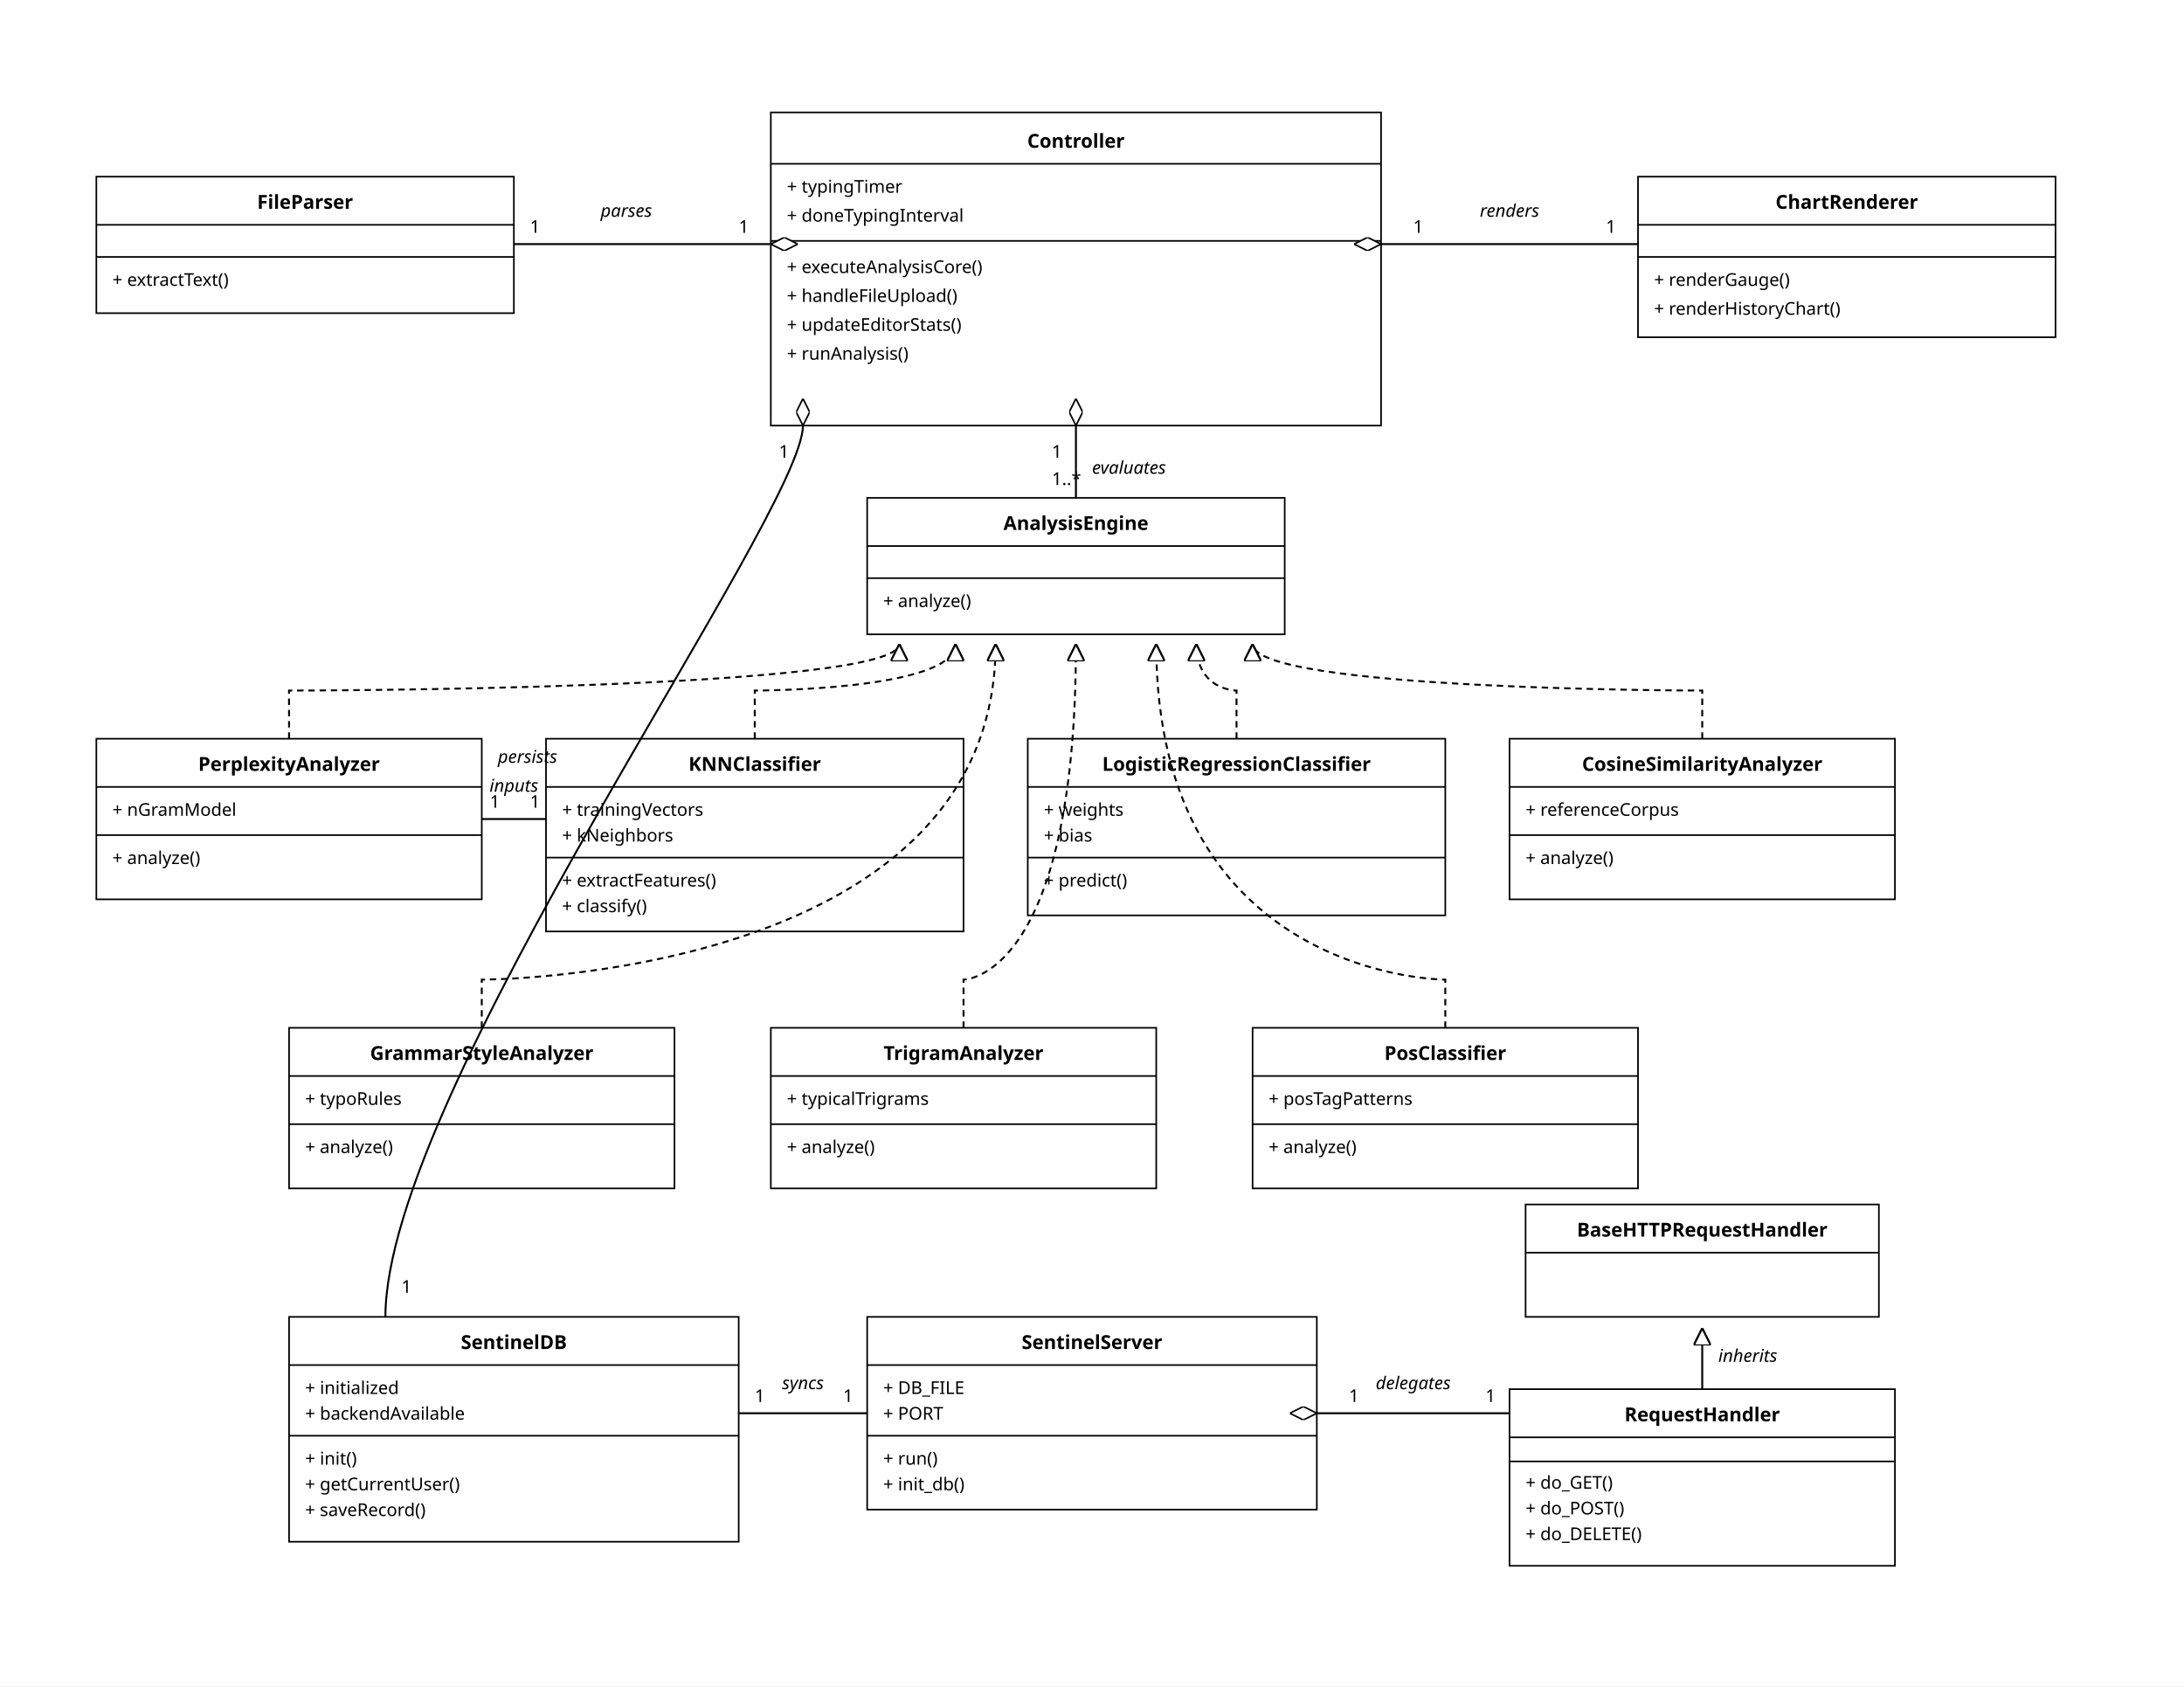
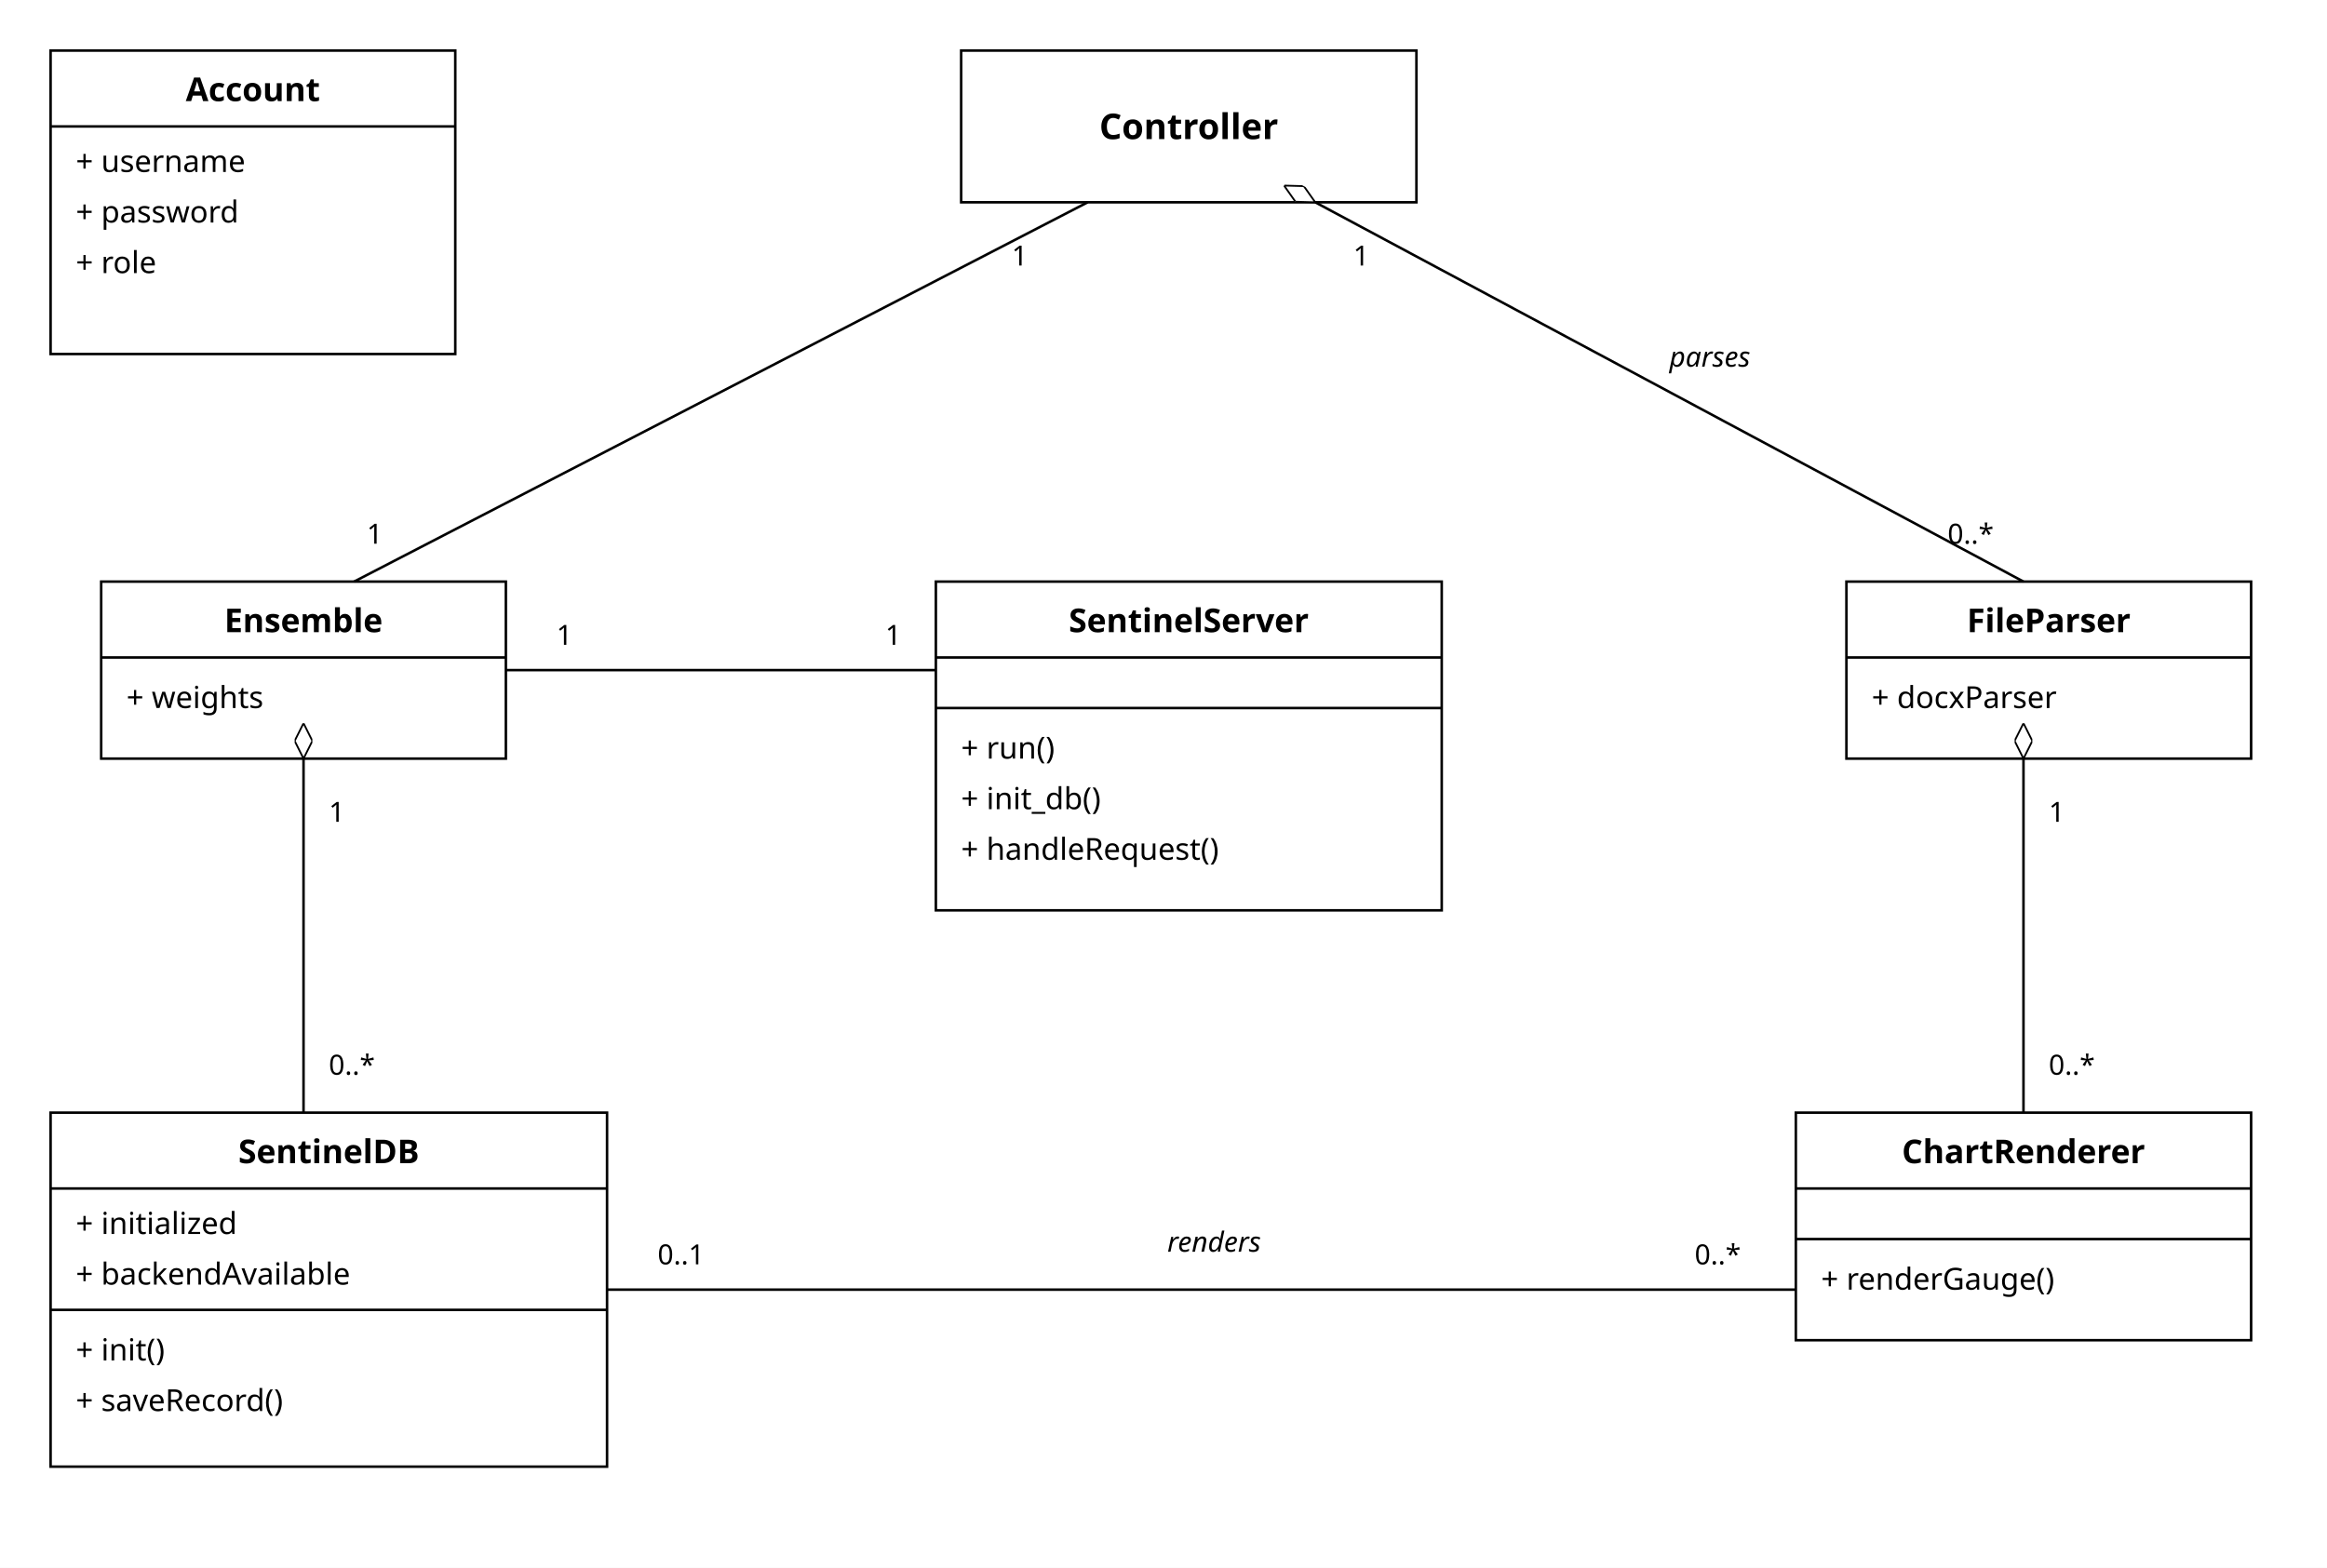
- <svg xmlns="http://www.w3.org/2000/svg" viewBox="0 0 1360 1050" width="100%" height="100%">
+ <svg xmlns="http://www.w3.org/2000/svg" viewBox="0 0 920 620" width="100%" height="100%">
  <defs>
    <marker id="diamond-start" viewBox="0 0 20 10" refX="0" refY="5" markerWidth="14" markerHeight="7" orient="auto-start-reverse">
-       <path d="M 0 5 L 10 0 L 20 5 L 10 10 Z" fill="#ffffff" stroke="#000000" stroke-width="1.2" />
-     </marker>
-     <marker id="triangle-end" viewBox="0 0 10 10" refX="10" refY="5" markerWidth="9" markerHeight="9" orient="auto-start-reverse">
-       <path d="M 0 0 L 10 5 L 0 10 Z" fill="#ffffff" stroke="#000000" stroke-width="1.2" />
+       <path d="M 0 5 L 10 0 L 20 5 L 10 10 Z" fill="#ffffff" stroke="#000000" stroke-width="1" />
    </marker>
  </defs>
  <rect width="100%" height="100%" fill="#ffffff" />
-   <g transform="translate(60, 110)">
-     <rect x="0" y="0" width="260" height="85" fill="#ffffff" stroke="#000000" stroke-width="1" />
-     <text x="130" y="20" text-anchor="middle" font-family="sans-serif" font-weight="bold" font-size="12px" fill="#000000">FileParser</text>
-     <line x1="0" y1="30" x2="260" y2="30" stroke="#000000" stroke-width="1" />
-     <line x1="0" y1="50" x2="260" y2="50" stroke="#000000" stroke-width="1" />
-     <text x="10" y="68" font-family="sans-serif" font-size="11px" fill="#000000">+ extractText()</text>
+   <g transform="translate(20, 20)">
+     <rect x="0" y="0" width="160" height="120" fill="#ffffff" stroke="#000000" stroke-width="1" />
+     <text x="80" y="20" text-anchor="middle" font-family="sans-serif" font-weight="bold" font-size="13px" fill="#000000">Account</text>
+     <line x1="0" y1="30" x2="160" y2="30" stroke="#000000" stroke-width="1" />
+     <text x="10" y="48" font-family="sans-serif" font-size="12px" fill="#000000">+ username</text>
+     <text x="10" y="68" font-family="sans-serif" font-size="12px" fill="#000000">+ password</text>
+     <text x="10" y="88" font-family="sans-serif" font-size="12px" fill="#000000">+ role</text>
  </g>
-   <g transform="translate(480, 70)">
-     <rect x="0" y="0" width="380" height="195" fill="#ffffff" stroke="#000000" stroke-width="1" />
-     <text x="190" y="22" text-anchor="middle" font-family="sans-serif" font-weight="bold" font-size="12px" fill="#000000">Controller</text>
-     <line x1="0" y1="32" x2="380" y2="32" stroke="#000000" stroke-width="1" />
-     <text x="10" y="50" font-family="sans-serif" font-size="11px" fill="#000000">+ typingTimer</text>
-     <text x="10" y="68" font-family="sans-serif" font-size="11px" fill="#000000">+ doneTypingInterval</text>
-     <line x1="0" y1="80" x2="380" y2="80" stroke="#000000" stroke-width="1" />
-     <text x="10" y="100" font-family="sans-serif" font-size="11px" fill="#000000">+ executeAnalysisCore()</text>
-     <text x="10" y="118" font-family="sans-serif" font-size="11px" fill="#000000">+ handleFileUpload()</text>
-     <text x="10" y="136" font-family="sans-serif" font-size="11px" fill="#000000">+ updateEditorStats()</text>
-     <text x="10" y="154" font-family="sans-serif" font-size="11px" fill="#000000">+ runAnalysis()</text>
+   <g transform="translate(380, 20)">
+     <rect x="0" y="0" width="180" height="60" fill="#ffffff" stroke="#000000" stroke-width="1" />
+     <text x="90" y="35" text-anchor="middle" font-family="sans-serif" font-weight="bold" font-size="14px" fill="#000000">Controller</text>
  </g>
-   <g transform="translate(1020, 110)">
-     <rect x="0" y="0" width="260" height="100" fill="#ffffff" stroke="#000000" stroke-width="1" />
-     <text x="130" y="20" text-anchor="middle" font-family="sans-serif" font-weight="bold" font-size="12px" fill="#000000">ChartRenderer</text>
-     <line x1="0" y1="30" x2="260" y2="30" stroke="#000000" stroke-width="1" />
-     <line x1="0" y1="50" x2="260" y2="50" stroke="#000000" stroke-width="1" />
-     <text x="10" y="68" font-family="sans-serif" font-size="11px" fill="#000000">+ renderGauge()</text>
-     <text x="10" y="86" font-family="sans-serif" font-size="11px" fill="#000000">+ renderHistoryChart()</text>
+   <g transform="translate(40, 230)">
+     <rect x="0" y="0" width="160" height="70" fill="#ffffff" stroke="#000000" stroke-width="1" />
+     <text x="80" y="20" text-anchor="middle" font-family="sans-serif" font-weight="bold" font-size="13px" fill="#000000">Ensemble</text>
+     <line x1="0" y1="30" x2="160" y2="30" stroke="#000000" stroke-width="1" />
+     <text x="10" y="50" font-family="sans-serif" font-size="12px" fill="#000000">+ weights</text>
  </g>
-   <g transform="translate(540, 310)">
-     <rect x="0" y="0" width="260" height="85" fill="#ffffff" stroke="#000000" stroke-width="1" />
-     <text x="130" y="20" text-anchor="middle" font-family="sans-serif" font-weight="bold" font-size="12px" fill="#000000">AnalysisEngine</text>
-     <line x1="0" y1="30" x2="260" y2="30" stroke="#000000" stroke-width="1" />
-     <line x1="0" y1="50" x2="260" y2="50" stroke="#000000" stroke-width="1" />
-     <text x="10" y="68" font-family="sans-serif" font-size="11px" fill="#000000">+ analyze()</text>
+   <g transform="translate(370, 230)">
+     <rect x="0" y="0" width="200" height="130" fill="#ffffff" stroke="#000000" stroke-width="1" />
+     <text x="100" y="20" text-anchor="middle" font-family="sans-serif" font-weight="bold" font-size="13px" fill="#000000">SentinelServer</text>
+     <line x1="0" y1="30" x2="200" y2="30" stroke="#000000" stroke-width="1" />
+     <line x1="0" y1="50" x2="200" y2="50" stroke="#000000" stroke-width="1" />
+     <text x="10" y="70" font-family="sans-serif" font-size="12px" fill="#000000">+ run()</text>
+     <text x="10" y="90" font-family="sans-serif" font-size="12px" fill="#000000">+ init_db()</text>
+     <text x="10" y="110" font-family="sans-serif" font-size="12px" fill="#000000">+ handleRequest()</text>
  </g>
-   <g transform="translate(60, 460)">
-     <rect x="0" y="0" width="240" height="100" fill="#ffffff" stroke="#000000" stroke-width="1" />
-     <text x="120" y="20" text-anchor="middle" font-family="sans-serif" font-weight="bold" font-size="12px" fill="#000000">PerplexityAnalyzer</text>
-     <line x1="0" y1="30" x2="240" y2="30" stroke="#000000" stroke-width="1" />
-     <text x="10" y="48" font-family="sans-serif" font-size="11px" fill="#000000">+ nGramModel</text>
-     <line x1="0" y1="60" x2="240" y2="60" stroke="#000000" stroke-width="1" />
-     <text x="10" y="78" font-family="sans-serif" font-size="11px" fill="#000000">+ analyze()</text>
+   <g transform="translate(730, 230)">
+     <rect x="0" y="0" width="160" height="70" fill="#ffffff" stroke="#000000" stroke-width="1" />
+     <text x="80" y="20" text-anchor="middle" font-family="sans-serif" font-weight="bold" font-size="13px" fill="#000000">FileParser</text>
+     <line x1="0" y1="30" x2="160" y2="30" stroke="#000000" stroke-width="1" />
+     <text x="10" y="50" font-family="sans-serif" font-size="12px" fill="#000000">+ docxParser</text>
  </g>
-   <g transform="translate(340, 460)">
-     <rect x="0" y="0" width="260" height="120" fill="#ffffff" stroke="#000000" stroke-width="1" />
-     <text x="130" y="20" text-anchor="middle" font-family="sans-serif" font-weight="bold" font-size="12px" fill="#000000">KNNClassifier</text>
-     <line x1="0" y1="30" x2="260" y2="30" stroke="#000000" stroke-width="1" />
-     <text x="10" y="48" font-family="sans-serif" font-size="11px" fill="#000000">+ trainingVectors</text>
-     <text x="10" y="64" font-family="sans-serif" font-size="11px" fill="#000000">+ kNeighbors</text>
-     <line x1="0" y1="74" x2="260" y2="74" stroke="#000000" stroke-width="1" />
-     <text x="10" y="92" font-family="sans-serif" font-size="11px" fill="#000000">+ extractFeatures()</text>
-     <text x="10" y="108" font-family="sans-serif" font-size="11px" fill="#000000">+ classify()</text>
+   <g transform="translate(20, 440)">
+     <rect x="0" y="0" width="220" height="140" fill="#ffffff" stroke="#000000" stroke-width="1" />
+     <text x="110" y="20" text-anchor="middle" font-family="sans-serif" font-weight="bold" font-size="13px" fill="#000000">SentinelDB</text>
+     <line x1="0" y1="30" x2="220" y2="30" stroke="#000000" stroke-width="1" />
+     <text x="10" y="48" font-family="sans-serif" font-size="12px" fill="#000000">+ initialized</text>
+     <text x="10" y="68" font-family="sans-serif" font-size="12px" fill="#000000">+ backendAvailable</text>
+     <line x1="0" y1="78" x2="220" y2="78" stroke="#000000" stroke-width="1" />
+     <text x="10" y="98" font-family="sans-serif" font-size="12px" fill="#000000">+ init()</text>
+     <text x="10" y="118" font-family="sans-serif" font-size="12px" fill="#000000">+ saveRecord()</text>
  </g>
-   <g transform="translate(640, 460)">
-     <rect x="0" y="0" width="260" height="110" fill="#ffffff" stroke="#000000" stroke-width="1" />
-     <text x="130" y="20" text-anchor="middle" font-family="sans-serif" font-weight="bold" font-size="12px" fill="#000000">LogisticRegressionClassifier</text>
-     <line x1="0" y1="30" x2="260" y2="30" stroke="#000000" stroke-width="1" />
-     <text x="10" y="48" font-family="sans-serif" font-size="11px" fill="#000000">+ weights</text>
-     <text x="10" y="64" font-family="sans-serif" font-size="11px" fill="#000000">+ bias</text>
-     <line x1="0" y1="74" x2="260" y2="74" stroke="#000000" stroke-width="1" />
-     <text x="10" y="92" font-family="sans-serif" font-size="11px" fill="#000000">+ predict()</text>
+   <g transform="translate(710, 440)">
+     <rect x="0" y="0" width="180" height="90" fill="#ffffff" stroke="#000000" stroke-width="1" />
+     <text x="90" y="20" text-anchor="middle" font-family="sans-serif" font-weight="bold" font-size="13px" fill="#000000">ChartRenderer</text>
+     <line x1="0" y1="30" x2="180" y2="30" stroke="#000000" stroke-width="1" />
+     <line x1="0" y1="50" x2="180" y2="50" stroke="#000000" stroke-width="1" />
+     <text x="10" y="70" font-family="sans-serif" font-size="12px" fill="#000000">+ renderGauge()</text>
  </g>
-   <g transform="translate(940, 460)">
-     <rect x="0" y="0" width="240" height="100" fill="#ffffff" stroke="#000000" stroke-width="1" />
-     <text x="120" y="20" text-anchor="middle" font-family="sans-serif" font-weight="bold" font-size="12px" fill="#000000">CosineSimilarityAnalyzer</text>
-     <line x1="0" y1="30" x2="240" y2="30" stroke="#000000" stroke-width="1" />
-     <text x="10" y="48" font-family="sans-serif" font-size="11px" fill="#000000">+ referenceCorpus</text>
-     <line x1="0" y1="60" x2="240" y2="60" stroke="#000000" stroke-width="1" />
-     <text x="10" y="78" font-family="sans-serif" font-size="11px" fill="#000000">+ analyze()</text>
-   </g>
-   <g transform="translate(180, 640)">
-     <rect x="0" y="0" width="240" height="100" fill="#ffffff" stroke="#000000" stroke-width="1" />
-     <text x="120" y="20" text-anchor="middle" font-family="sans-serif" font-weight="bold" font-size="12px" fill="#000000">GrammarStyleAnalyzer</text>
-     <line x1="0" y1="30" x2="240" y2="30" stroke="#000000" stroke-width="1" />
-     <text x="10" y="48" font-family="sans-serif" font-size="11px" fill="#000000">+ typoRules</text>
-     <line x1="0" y1="60" x2="240" y2="60" stroke="#000000" stroke-width="1" />
-     <text x="10" y="78" font-family="sans-serif" font-size="11px" fill="#000000">+ analyze()</text>
-   </g>
-   <g transform="translate(480, 640)">
-     <rect x="0" y="0" width="240" height="100" fill="#ffffff" stroke="#000000" stroke-width="1" />
-     <text x="120" y="20" text-anchor="middle" font-family="sans-serif" font-weight="bold" font-size="12px" fill="#000000">TrigramAnalyzer</text>
-     <line x1="0" y1="30" x2="240" y2="30" stroke="#000000" stroke-width="1" />
-     <text x="10" y="48" font-family="sans-serif" font-size="11px" fill="#000000">+ typicalTrigrams</text>
-     <line x1="0" y1="60" x2="240" y2="60" stroke="#000000" stroke-width="1" />
-     <text x="10" y="78" font-family="sans-serif" font-size="11px" fill="#000000">+ analyze()</text>
-   </g>
-   <g transform="translate(780, 640)">
-     <rect x="0" y="0" width="240" height="100" fill="#ffffff" stroke="#000000" stroke-width="1" />
-     <text x="120" y="20" text-anchor="middle" font-family="sans-serif" font-weight="bold" font-size="12px" fill="#000000">PosClassifier</text>
-     <line x1="0" y1="30" x2="240" y2="30" stroke="#000000" stroke-width="1" />
-     <text x="10" y="48" font-family="sans-serif" font-size="11px" fill="#000000">+ posTagPatterns</text>
-     <line x1="0" y1="60" x2="240" y2="60" stroke="#000000" stroke-width="1" />
-     <text x="10" y="78" font-family="sans-serif" font-size="11px" fill="#000000">+ analyze()</text>
-   </g>
-   <g transform="translate(180, 820)">
-     <rect x="0" y="0" width="280" height="140" fill="#ffffff" stroke="#000000" stroke-width="1" />
-     <text x="140" y="20" text-anchor="middle" font-family="sans-serif" font-weight="bold" font-size="12px" fill="#000000">SentinelDB</text>
-     <line x1="0" y1="30" x2="280" y2="30" stroke="#000000" stroke-width="1" />
-     <text x="10" y="48" font-family="sans-serif" font-size="11px" fill="#000000">+ initialized</text>
-     <text x="10" y="64" font-family="sans-serif" font-size="11px" fill="#000000">+ backendAvailable</text>
-     <line x1="0" y1="74" x2="280" y2="74" stroke="#000000" stroke-width="1" />
-     <text x="10" y="92" font-family="sans-serif" font-size="11px" fill="#000000">+ init()</text>
-     <text x="10" y="108" font-family="sans-serif" font-size="11px" fill="#000000">+ getCurrentUser()</text>
-     <text x="10" y="124" font-family="sans-serif" font-size="11px" fill="#000000">+ saveRecord()</text>
-   </g>
-   <g transform="translate(540, 820)">
-     <rect x="0" y="0" width="280" height="120" fill="#ffffff" stroke="#000000" stroke-width="1" />
-     <text x="140" y="20" text-anchor="middle" font-family="sans-serif" font-weight="bold" font-size="12px" fill="#000000">SentinelServer</text>
-     <line x1="0" y1="30" x2="280" y2="30" stroke="#000000" stroke-width="1" />
-     <text x="10" y="48" font-family="sans-serif" font-size="11px" fill="#000000">+ DB_FILE</text>
-     <text x="10" y="64" font-family="sans-serif" font-size="11px" fill="#000000">+ PORT</text>
-     <line x1="0" y1="74" x2="280" y2="74" stroke="#000000" stroke-width="1" />
-     <text x="10" y="92" font-family="sans-serif" font-size="11px" fill="#000000">+ run()</text>
-     <text x="10" y="108" font-family="sans-serif" font-size="11px" fill="#000000">+ init_db()</text>
-   </g>
-   <g transform="translate(950, 750)">
-     <rect x="0" y="0" width="220" height="70" fill="#ffffff" stroke="#000000" stroke-width="1" />
-     <text x="110" y="20" text-anchor="middle" font-family="sans-serif" font-weight="bold" font-size="12px" fill="#000000">BaseHTTPRequestHandler</text>
-     <line x1="0" y1="30" x2="220" y2="30" stroke="#000000" stroke-width="1" />
-   </g>
-   <g transform="translate(940, 865)">
-     <rect x="0" y="0" width="240" height="110" fill="#ffffff" stroke="#000000" stroke-width="1" />
-     <text x="120" y="20" text-anchor="middle" font-family="sans-serif" font-weight="bold" font-size="12px" fill="#000000">RequestHandler</text>
-     <line x1="0" y1="30" x2="240" y2="30" stroke="#000000" stroke-width="1" />
-     <line x1="0" y1="45" x2="240" y2="45" stroke="#000000" stroke-width="1" />
-     <text x="10" y="62" font-family="sans-serif" font-size="11px" fill="#000000">+ do_GET()</text>
-     <text x="10" y="78" font-family="sans-serif" font-size="11px" fill="#000000">+ do_POST()</text>
-     <text x="10" y="94" font-family="sans-serif" font-size="11px" fill="#000000">+ do_DELETE()</text>
-   </g>
-   <path d="M 480 152 L 320 152" fill="none" stroke="#000000" stroke-width="1.2" marker-start="url(#diamond-start)" />
-   <text font-family="sans-serif" font-size="11px" fill="#000000" x="460" y="145">1</text>
-   <text font-family="sans-serif" font-size="11px" fill="#000000" x="330" y="145">1</text>
-   <text font-family="sans-serif" font-size="11px" font-style="italic" fill="#000000" text-anchor="middle" x="390" y="135">parses</text>
-   <path d="M 860 152 L 1020 152" fill="none" stroke="#000000" stroke-width="1.2" marker-start="url(#diamond-start)" />
-   <text font-family="sans-serif" font-size="11px" fill="#000000" x="880" y="145">1</text>
-   <text font-family="sans-serif" font-size="11px" fill="#000000" x="1000" y="145">1</text>
-   <text font-family="sans-serif" font-size="11px" font-style="italic" fill="#000000" text-anchor="middle" x="940" y="135">renders</text>
-   <path d="M 500 265 C 500 320, 240 680, 240 820" fill="none" stroke="#000000" stroke-width="1.2" marker-start="url(#diamond-start)" />
-   <text font-family="sans-serif" font-size="11px" fill="#000000" x="485" y="285">1</text>
-   <text font-family="sans-serif" font-size="11px" fill="#000000" x="250" y="805">1</text>
-   <text font-family="sans-serif" font-size="11px" font-style="italic" fill="#000000" x="310" y="475">persists</text>
-   <path d="M 670 265 L 670 310" fill="none" stroke="#000000" stroke-width="1.2" marker-start="url(#diamond-start)" />
-   <text font-family="sans-serif" font-size="11px" fill="#000000" x="655" y="285">1</text>
-   <text font-family="sans-serif" font-size="11px" fill="#000000" x="655" y="302">1..*</text>
-   <text font-family="sans-serif" font-size="11px" font-style="italic" fill="#000000" x="680" y="295">evaluates</text>
-   <path d="M 180 460 L 180 430 C 180 430, 560 430, 560 401" fill="none" stroke="#000000" stroke-dasharray="4 3" stroke-width="1.2" marker-end="url(#triangle-end)" />
-   <path d="M 470 460 L 470 430 C 470 430, 595 430, 595 401" fill="none" stroke="#000000" stroke-dasharray="4 3" stroke-width="1.2" marker-end="url(#triangle-end)" />
-   <path d="M 770 460 L 770 430 C 770 430, 745 430, 745 401" fill="none" stroke="#000000" stroke-dasharray="4 3" stroke-width="1.2" marker-end="url(#triangle-end)" />
-   <path d="M 1060 460 L 1060 430 C 1060 430, 780 430, 780 401" fill="none" stroke="#000000" stroke-dasharray="4 3" stroke-width="1.2" marker-end="url(#triangle-end)" />
-   <path d="M 300 640 L 300 610 C 300 610, 620 610, 620 401" fill="none" stroke="#000000" stroke-dasharray="4 3" stroke-width="1.2" marker-end="url(#triangle-end)" />
-   <path d="M 600 640 L 600 610 C 600 610, 670 610, 670 401" fill="none" stroke="#000000" stroke-dasharray="4 3" stroke-width="1.2" marker-end="url(#triangle-end)" />
-   <path d="M 900 640 L 900 610 C 900 610, 720 610, 720 401" fill="none" stroke="#000000" stroke-dasharray="4 3" stroke-width="1.2" marker-end="url(#triangle-end)" />
-   <path d="M 460 880 L 540 880" fill="none" stroke="#000000" stroke-width="1.2" />
-   <text font-family="sans-serif" font-size="11px" fill="#000000" x="470" y="873">1</text>
-   <text font-family="sans-serif" font-size="11px" fill="#000000" x="525" y="873">1</text>
-   <text font-family="sans-serif" font-size="11px" font-style="italic" fill="#000000" text-anchor="middle" x="500" y="865">syncs</text>
-   <path d="M 820 880 L 940 880" fill="none" stroke="#000000" stroke-width="1.2" marker-start="url(#diamond-start)" />
-   <text font-family="sans-serif" font-size="11px" fill="#000000" x="840" y="873">1</text>
-   <text font-family="sans-serif" font-size="11px" fill="#000000" x="925" y="873">1</text>
-   <text font-family="sans-serif" font-size="11px" font-style="italic" fill="#000000" text-anchor="middle" x="880" y="865">delegates</text>
-   <path d="M 1060 865 L 1060 827" fill="none" stroke="#000000" stroke-width="1.2" marker-end="url(#triangle-end)" />
-   <text font-family="sans-serif" font-size="11px" font-style="italic" fill="#000000" x="1070" y="848">inherits</text>
-   <path d="M 300 510 L 340 510" fill="none" stroke="#000000" stroke-width="1.2" />
-   <text font-family="sans-serif" font-size="11px" fill="#000000" x="305" y="503">1</text>
-   <text font-family="sans-serif" font-size="11px" fill="#000000" x="330" y="503">1</text>
-   <text font-family="sans-serif" font-size="11px" font-style="italic" fill="#000000" text-anchor="middle" x="320" y="493">inputs</text>
+   <path d="M 430 80 L 140 230" fill="none" stroke="#000000" stroke-width="1" />
+   <text font-family="sans-serif" font-size="11px" fill="#000000" x="400" y="105">1</text>
+   <text font-family="sans-serif" font-size="11px" fill="#000000" x="145" y="215">1</text>
+   <path d="M 520 80 L 800 230" fill="none" stroke="#000000" stroke-width="1" marker-start="url(#diamond-start)" />
+   <text font-family="sans-serif" font-size="11px" fill="#000000" x="535" y="105">1</text>
+   <text font-family="sans-serif" font-size="11px" fill="#000000" x="770" y="215">0..*</text>
+   <text font-family="sans-serif" font-size="11px" font-style="italic" fill="#000000" x="660" y="145">parses</text>
+   <path d="M 200 265 L 370 265" fill="none" stroke="#000000" stroke-width="1" />
+   <text font-family="sans-serif" font-size="11px" fill="#000000" x="220" y="255">1</text>
+   <text font-family="sans-serif" font-size="11px" fill="#000000" x="350" y="255">1</text>
+   <path d="M 120 300 L 120 440" fill="none" stroke="#000000" stroke-width="1" marker-start="url(#diamond-start)" />
+   <text font-family="sans-serif" font-size="11px" fill="#000000" x="130" y="325">1</text>
+   <text font-family="sans-serif" font-size="11px" fill="#000000" x="130" y="425">0..*</text>
+   <path d="M 800 300 L 800 440" fill="none" stroke="#000000" stroke-width="1" marker-start="url(#diamond-start)" />
+   <text font-family="sans-serif" font-size="11px" fill="#000000" x="810" y="325">1</text>
+   <text font-family="sans-serif" font-size="11px" fill="#000000" x="810" y="425">0..*</text>
+   <path d="M 240 510 L 710 510" fill="none" stroke="#000000" stroke-width="1" />
+   <text font-family="sans-serif" font-size="11px" fill="#000000" x="260" y="500">0..1</text>
+   <text font-family="sans-serif" font-size="11px" fill="#000000" x="670" y="500">0..*</text>
+   <text font-family="sans-serif" font-size="11px" font-style="italic" fill="#000000" text-anchor="middle" x="480" y="495">renders</text>
</svg>
